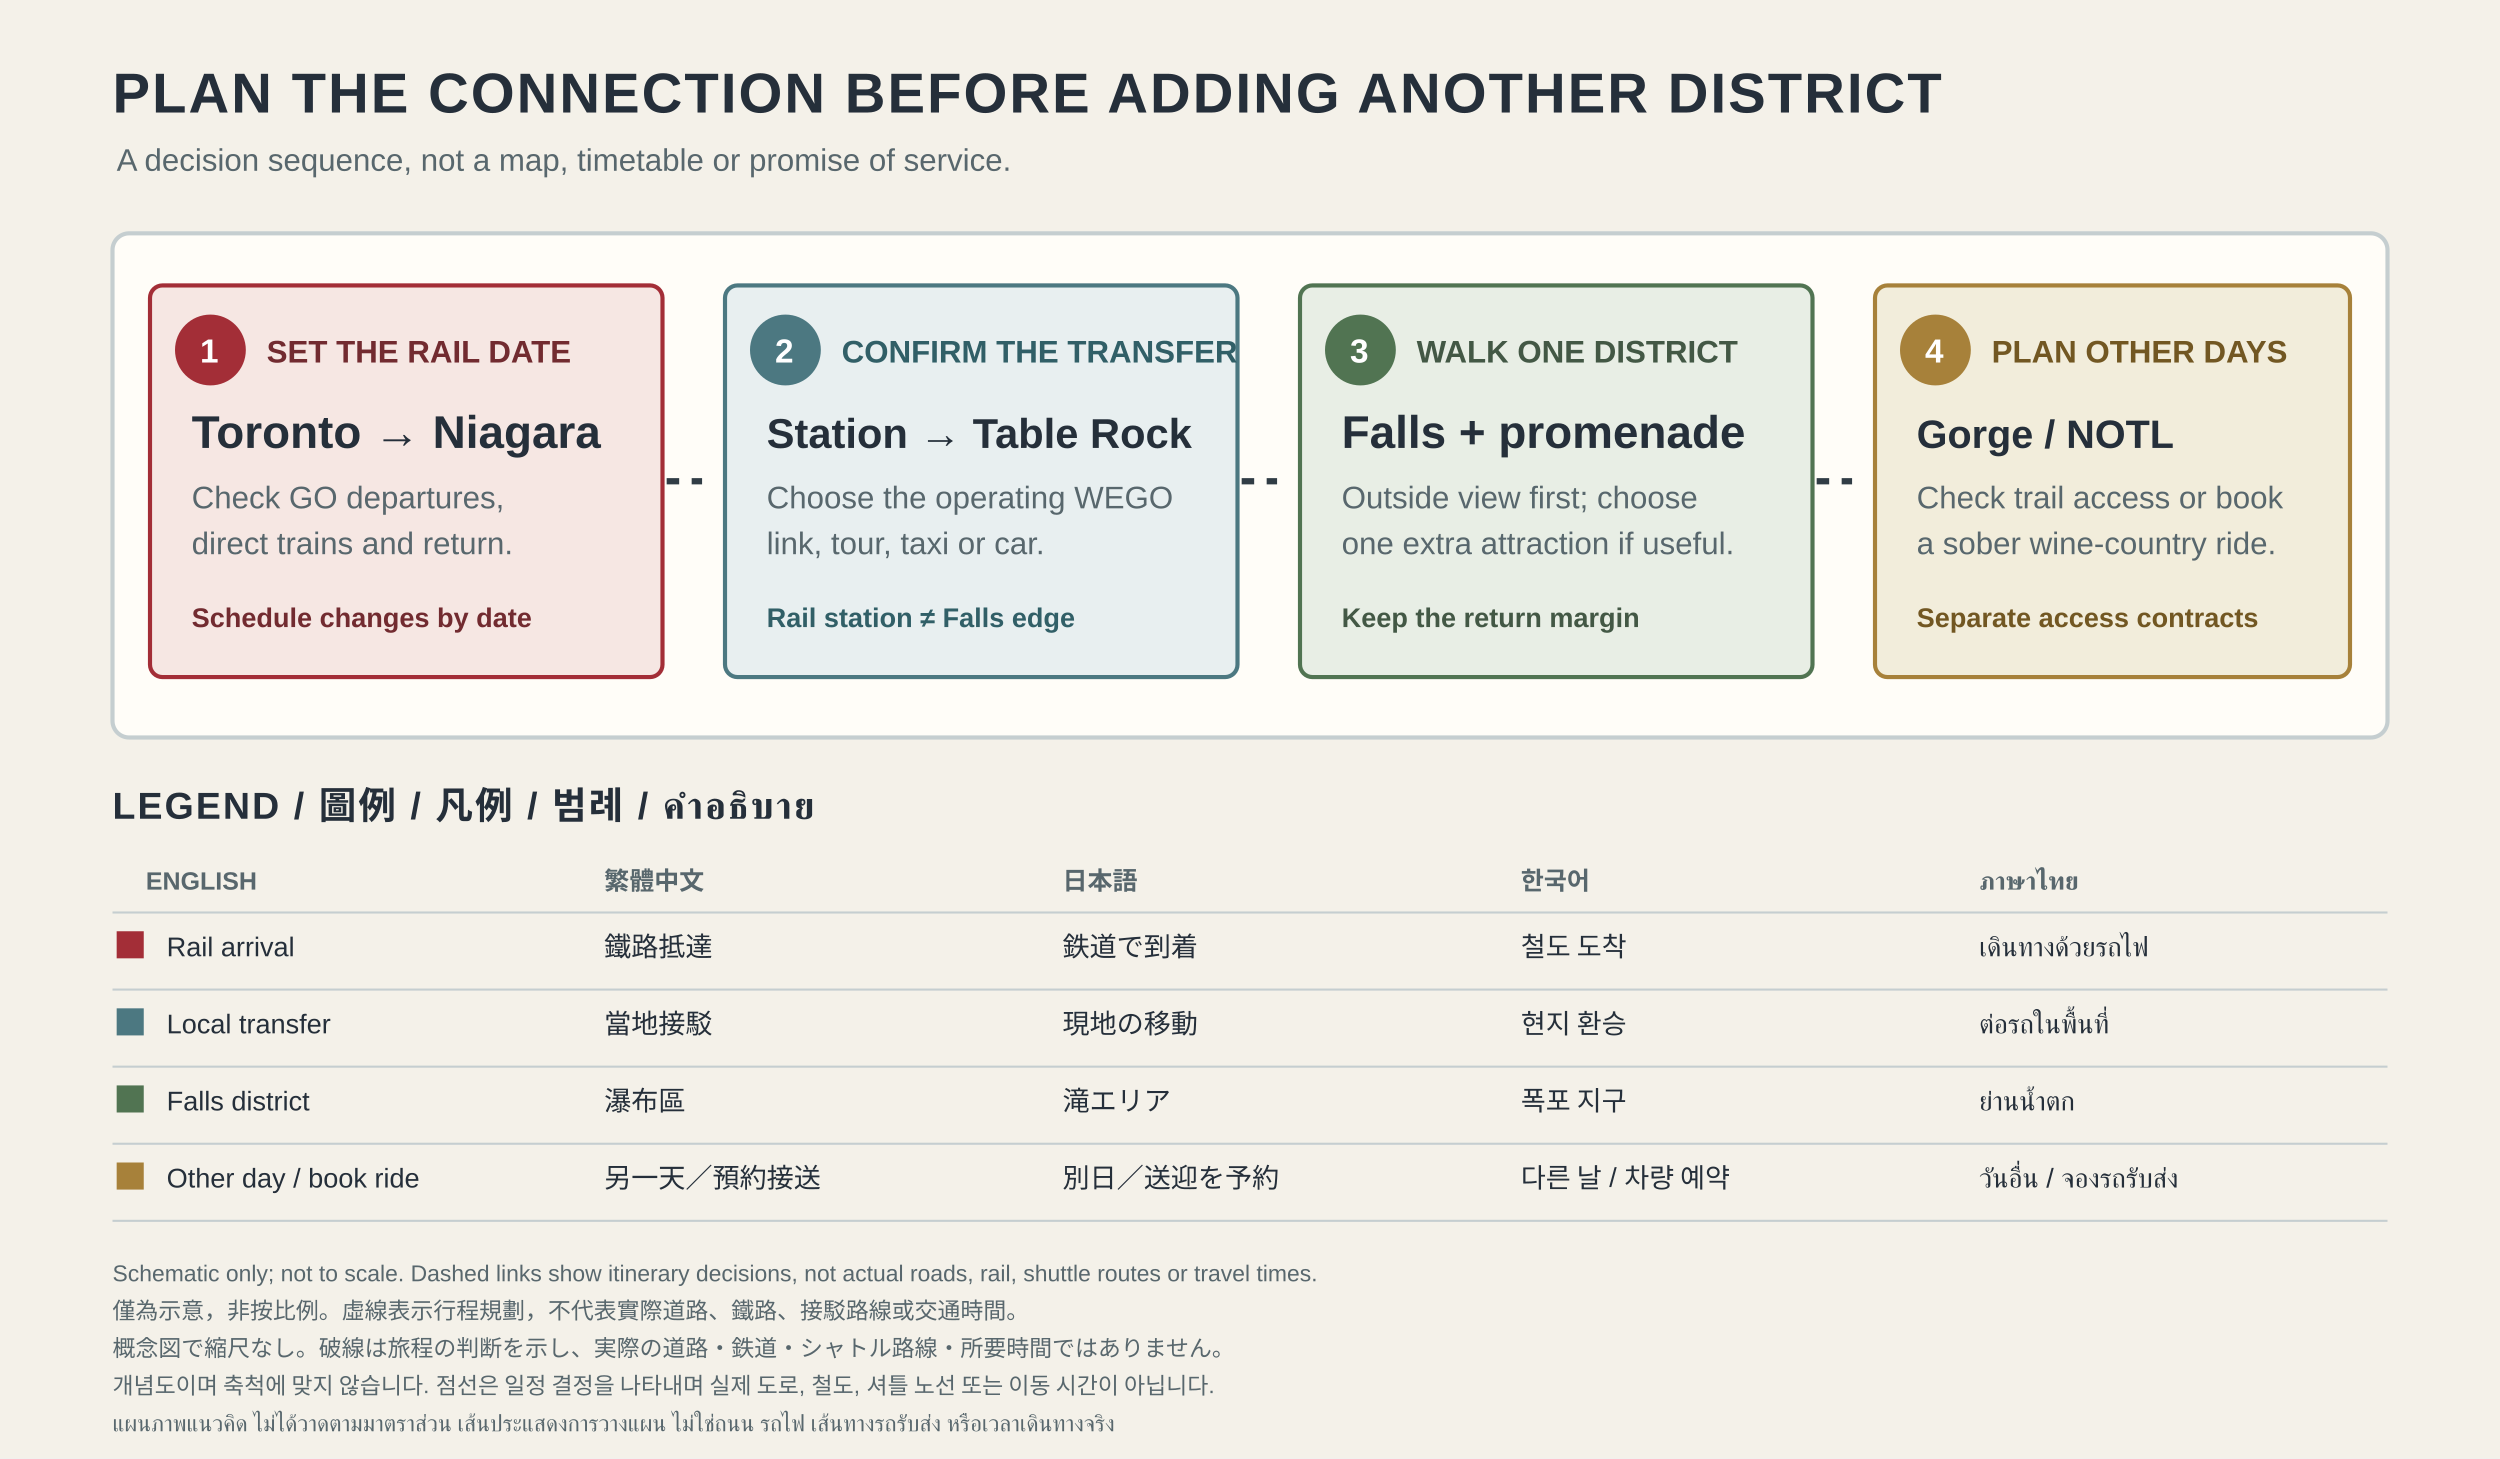
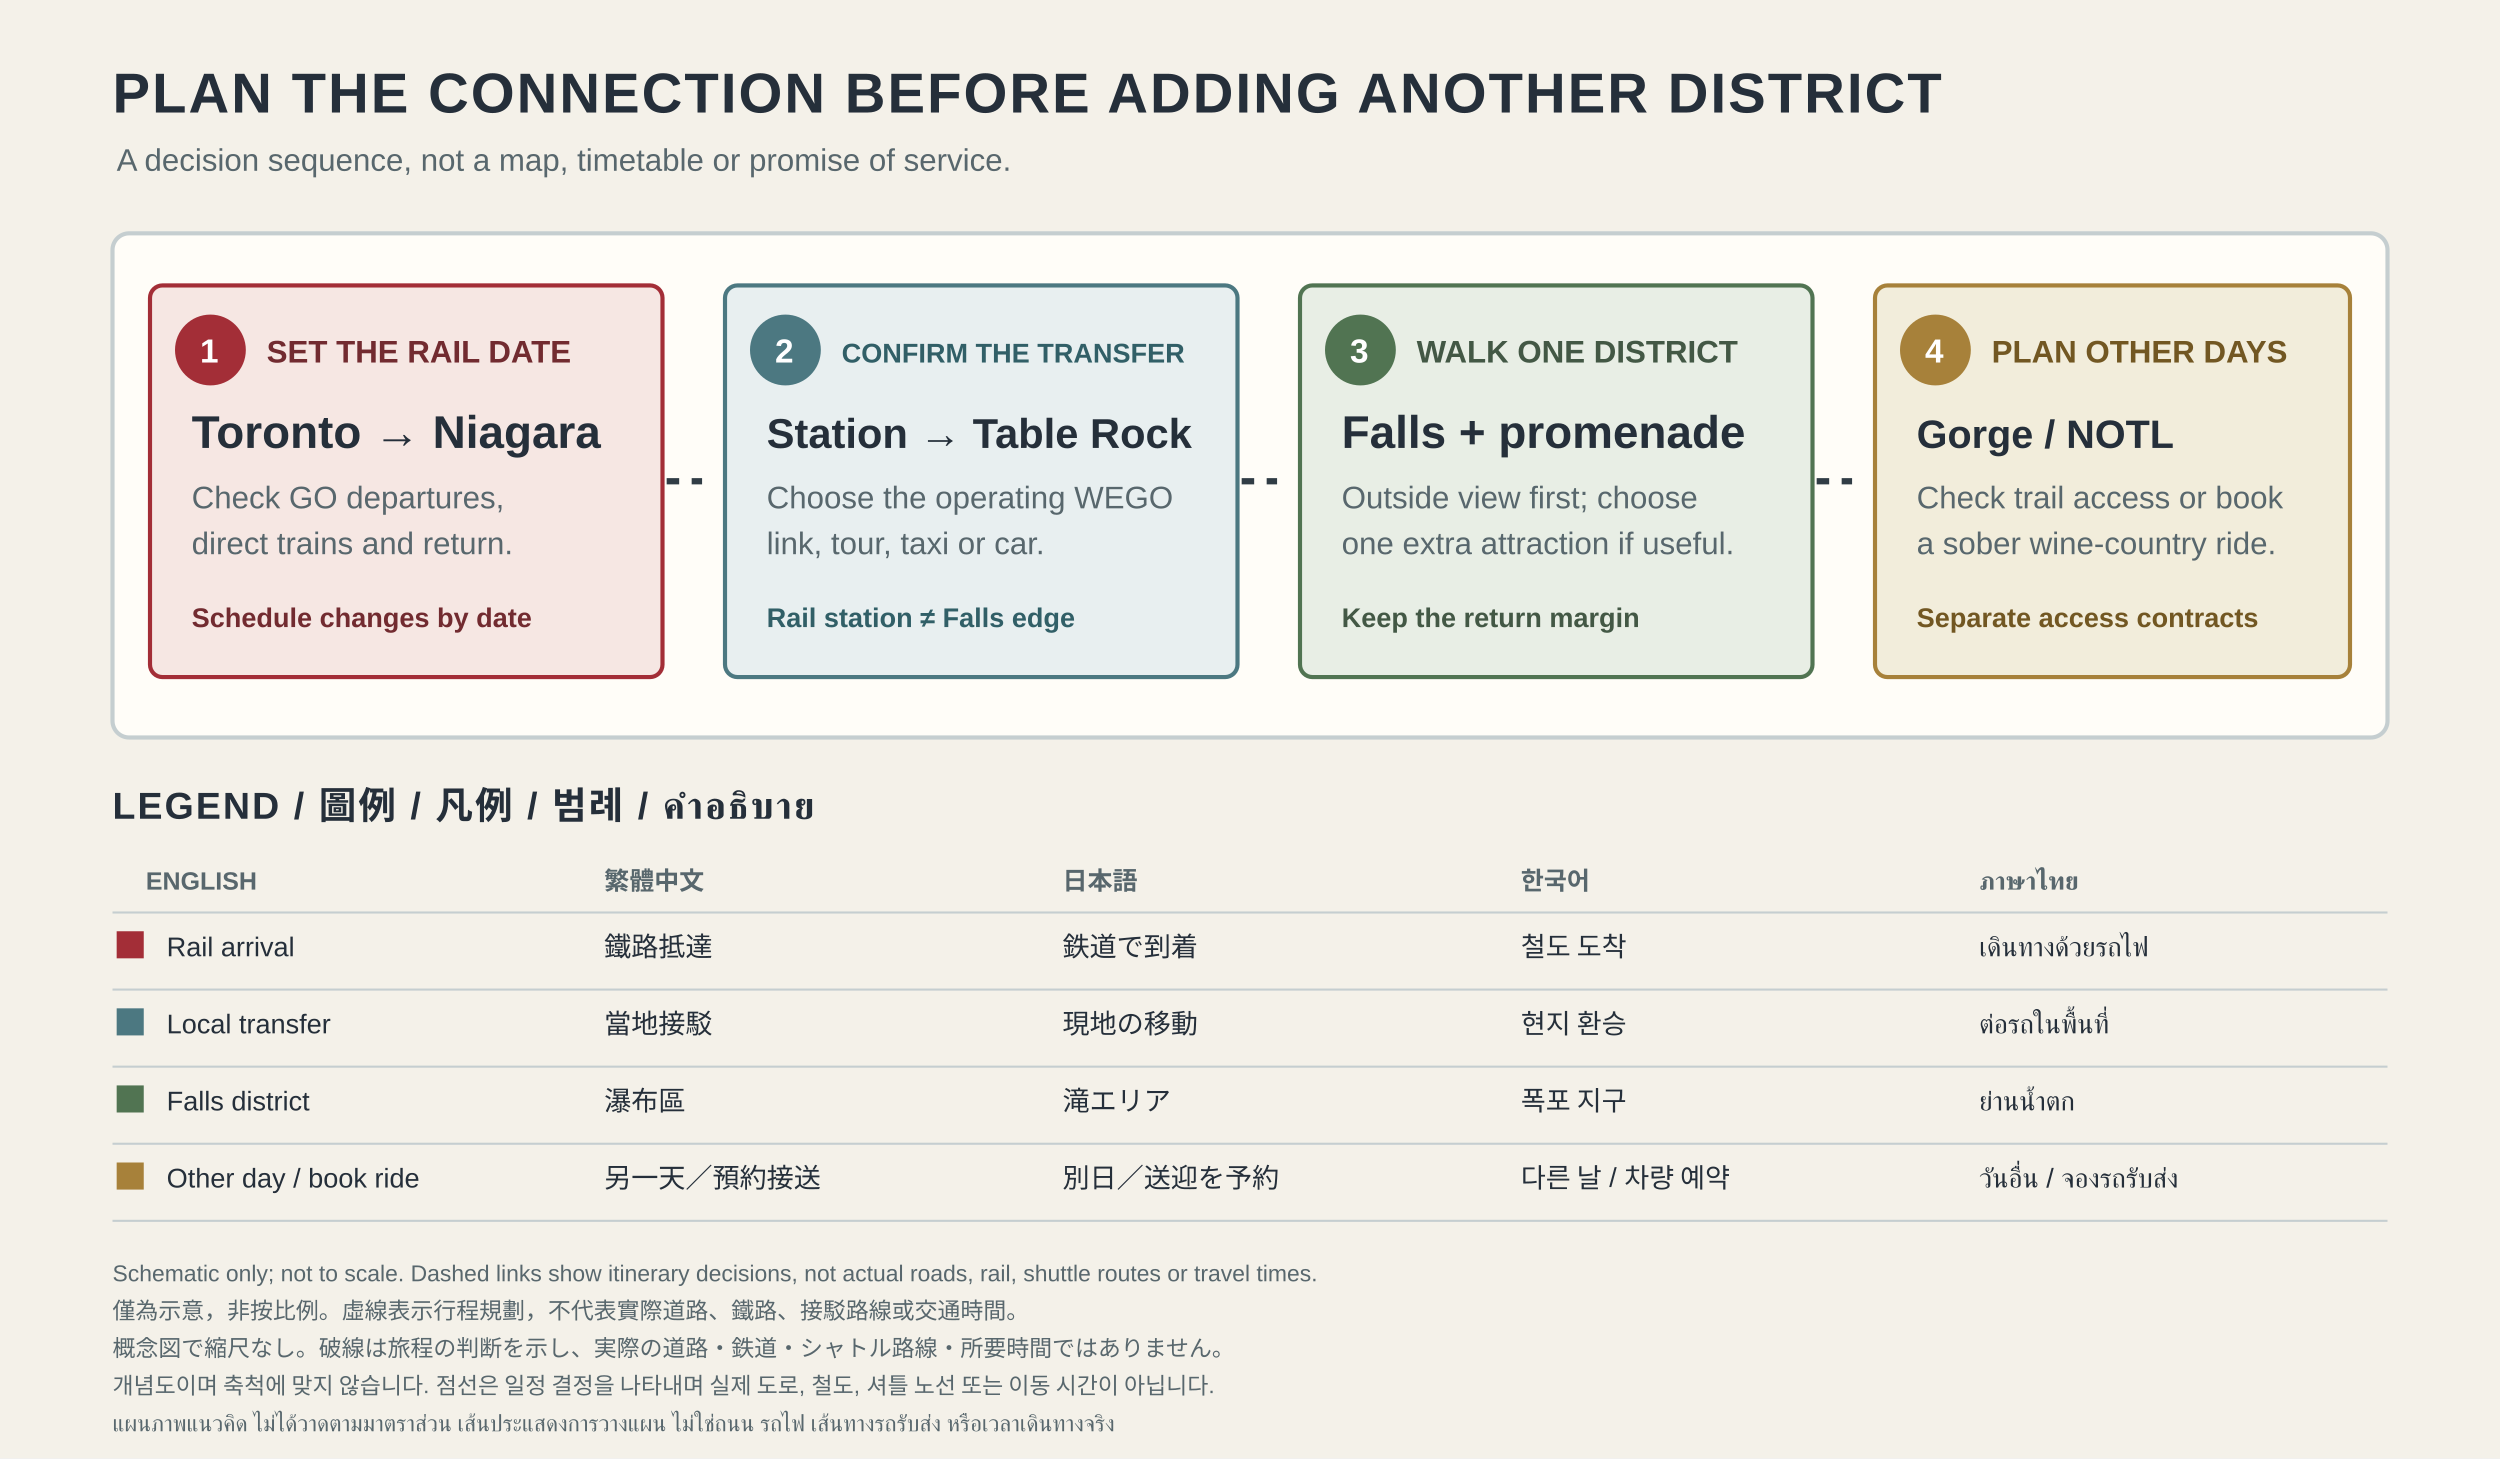
<svg xmlns="http://www.w3.org/2000/svg" width="1200" height="700" viewBox="0 0 1200 700" role="img" aria-labelledby="title desc">
  <rect width="1200" height="700" fill="#f4f1e9" />
  <text x="54" y="54" fill="#252f3a" font-family="Arial, sans-serif" font-size="27" font-weight="900" letter-spacing="1">PLAN THE CONNECTION BEFORE ADDING ANOTHER DISTRICT</text>
  <text x="56" y="82" fill="#58676d" font-family="Arial, sans-serif" font-size="15">A decision sequence, not a map, timetable or promise of service.</text>
  <rect x="54" y="112" width="1092" height="242" rx="8" fill="#fffdf8" stroke="#c5ced0" stroke-width="2" />
  <rect x="72" y="137" width="246" height="188" rx="6" fill="#f6e7e3" stroke="#a32e37" stroke-width="2" />
  <circle cx="101" cy="168" r="17" fill="#a32e37" />
  <text x="96" y="174" fill="#ffffff" font-family="Arial, sans-serif" font-size="16" font-weight="800">1</text>
  <text x="128" y="174" fill="#722b30" font-family="Arial, sans-serif" font-size="15" font-weight="800">SET THE RAIL DATE</text>
  <text x="92" y="215" fill="#252f3a" font-family="Arial, sans-serif" font-size="22" font-weight="800">Toronto → Niagara</text>
  <text x="92" y="244" fill="#58676d" font-family="Arial, sans-serif" font-size="15">Check GO departures,</text>
  <text x="92" y="266" fill="#58676d" font-family="Arial, sans-serif" font-size="15">direct trains and return.</text>
  <text x="92" y="301" fill="#722b30" font-family="Arial, sans-serif" font-size="13" font-weight="700">Schedule changes by date</text>
  <rect x="348" y="137" width="246" height="188" rx="6" fill="#e8eff0" stroke="#4c7881" stroke-width="2" />
  <circle cx="377" cy="168" r="17" fill="#4c7881" />
  <text x="372" y="174" fill="#ffffff" font-family="Arial, sans-serif" font-size="16" font-weight="800">2</text>
-   <text x="404" y="174" fill="#315f67" font-family="Arial, sans-serif" font-size="15" font-weight="800">CONFIRM THE TRANSFER</text>
+   <text x="404" y="174" fill="#315f67" font-family="Arial, sans-serif" font-size="13" font-weight="800">CONFIRM THE TRANSFER</text>
  <text x="368" y="215" fill="#252f3a" font-family="Arial, sans-serif" font-size="20" font-weight="800">Station → Table Rock</text>
  <text x="368" y="244" fill="#58676d" font-family="Arial, sans-serif" font-size="15">Choose the operating WEGO</text>
  <text x="368" y="266" fill="#58676d" font-family="Arial, sans-serif" font-size="15">link, tour, taxi or car.</text>
  <text x="368" y="301" fill="#315f67" font-family="Arial, sans-serif" font-size="13" font-weight="700">Rail station ≠ Falls edge</text>
  <rect x="624" y="137" width="246" height="188" rx="6" fill="#e8eee5" stroke="#517452" stroke-width="2" />
  <circle cx="653" cy="168" r="17" fill="#517452" />
  <text x="648" y="174" fill="#ffffff" font-family="Arial, sans-serif" font-size="16" font-weight="800">3</text>
  <text x="680" y="174" fill="#435845" font-family="Arial, sans-serif" font-size="15" font-weight="800">WALK ONE DISTRICT</text>
  <text x="644" y="215" fill="#252f3a" font-family="Arial, sans-serif" font-size="22" font-weight="800">Falls + promenade</text>
  <text x="644" y="244" fill="#58676d" font-family="Arial, sans-serif" font-size="15">Outside view first; choose</text>
  <text x="644" y="266" fill="#58676d" font-family="Arial, sans-serif" font-size="15">one extra attraction if useful.</text>
  <text x="644" y="301" fill="#435845" font-family="Arial, sans-serif" font-size="13" font-weight="700">Keep the return margin</text>
  <rect x="900" y="137" width="228" height="188" rx="6" fill="#f2eddb" stroke="#a7813a" stroke-width="2" />
  <circle cx="929" cy="168" r="17" fill="#a7813a" />
  <text x="924" y="174" fill="#ffffff" font-family="Arial, sans-serif" font-size="16" font-weight="800">4</text>
  <text x="956" y="174" fill="#725722" font-family="Arial, sans-serif" font-size="15" font-weight="800">PLAN OTHER DAYS</text>
  <text x="920" y="215" fill="#252f3a" font-family="Arial, sans-serif" font-size="19" font-weight="800">Gorge / NOTL</text>
  <text x="920" y="244" fill="#58676d" font-family="Arial, sans-serif" font-size="15">Check trail access or book</text>
  <text x="920" y="266" fill="#58676d" font-family="Arial, sans-serif" font-size="15">a sober wine-country ride.</text>
  <text x="920" y="301" fill="#725722" font-family="Arial, sans-serif" font-size="13" font-weight="700">Separate access contracts</text>
  <path d="M 320 231 H 337 M 596 231 H 613 M 872 231 H 889" fill="none" stroke="#303c45" stroke-width="3" stroke-dasharray="6 6" />
  <text x="54" y="393" fill="#252f3a" font-family="Arial, sans-serif" font-size="18" font-weight="900" letter-spacing="1">LEGEND / 圖例 / 凡例 / 범례 / คำอธิบาย</text>
  <text x="70" y="427" fill="#58676d" font-family="Arial, sans-serif" font-size="12" font-weight="800">ENGLISH</text>
  <text x="290" y="427" fill="#58676d" font-family="Arial, sans-serif" font-size="12" font-weight="800">繁體中文</text>
  <text x="510" y="427" fill="#58676d" font-family="Arial, sans-serif" font-size="12" font-weight="800">日本語</text>
  <text x="730" y="427" fill="#58676d" font-family="Arial, sans-serif" font-size="12" font-weight="800">한국어</text>
  <text x="950" y="427" fill="#58676d" font-family="Arial, sans-serif" font-size="12" font-weight="800">ภาษาไทย</text>
  <path d="M 54 438 H 1146 M 54 475 H 1146 M 54 512 H 1146 M 54 549 H 1146 M 54 586 H 1146" stroke="#c5ced0" stroke-width="1" />
  <rect x="56" y="447" width="13" height="13" fill="#a32e37" />
  <text x="80" y="459" fill="#252f3a" font-family="Arial, sans-serif" font-size="13">Rail arrival</text>
  <text x="290" y="459" fill="#252f3a" font-family="Arial, sans-serif" font-size="13">鐵路抵達</text>
  <text x="510" y="459" fill="#252f3a" font-family="Arial, sans-serif" font-size="13">鉄道で到着</text>
  <text x="730" y="459" fill="#252f3a" font-family="Arial, sans-serif" font-size="13">철도 도착</text>
  <text x="950" y="459" fill="#252f3a" font-family="Arial, sans-serif" font-size="13">เดินทางด้วยรถไฟ</text>
  <rect x="56" y="484" width="13" height="13" fill="#4c7881" />
  <text x="80" y="496" fill="#252f3a" font-family="Arial, sans-serif" font-size="13">Local transfer</text>
  <text x="290" y="496" fill="#252f3a" font-family="Arial, sans-serif" font-size="13">當地接駁</text>
  <text x="510" y="496" fill="#252f3a" font-family="Arial, sans-serif" font-size="13">現地の移動</text>
  <text x="730" y="496" fill="#252f3a" font-family="Arial, sans-serif" font-size="13">현지 환승</text>
  <text x="950" y="496" fill="#252f3a" font-family="Arial, sans-serif" font-size="13">ต่อรถในพื้นที่</text>
  <rect x="56" y="521" width="13" height="13" fill="#517452" />
  <text x="80" y="533" fill="#252f3a" font-family="Arial, sans-serif" font-size="13">Falls district</text>
  <text x="290" y="533" fill="#252f3a" font-family="Arial, sans-serif" font-size="13">瀑布區</text>
  <text x="510" y="533" fill="#252f3a" font-family="Arial, sans-serif" font-size="13">滝エリア</text>
  <text x="730" y="533" fill="#252f3a" font-family="Arial, sans-serif" font-size="13">폭포 지구</text>
  <text x="950" y="533" fill="#252f3a" font-family="Arial, sans-serif" font-size="13">ย่านน้ำตก</text>
  <rect x="56" y="558" width="13" height="13" fill="#a7813a" />
  <text x="80" y="570" fill="#252f3a" font-family="Arial, sans-serif" font-size="13">Other day / book ride</text>
  <text x="290" y="570" fill="#252f3a" font-family="Arial, sans-serif" font-size="13">另一天／預約接送</text>
  <text x="510" y="570" fill="#252f3a" font-family="Arial, sans-serif" font-size="13">別日／送迎を予約</text>
  <text x="730" y="570" fill="#252f3a" font-family="Arial, sans-serif" font-size="13">다른 날 / 차량 예약</text>
  <text x="950" y="570" fill="#252f3a" font-family="Arial, sans-serif" font-size="13">วันอื่น / จองรถรับส่ง</text>
  <text x="54" y="615" fill="#58676d" font-family="Arial, sans-serif" font-size="11">Schematic only; not to scale. Dashed links show itinerary decisions, not actual roads, rail, shuttle routes or travel times.</text>
  <text x="54" y="633" fill="#58676d" font-family="Arial, sans-serif" font-size="11">僅為示意，非按比例。虛線表示行程規劃，不代表實際道路、鐵路、接駁路線或交通時間。</text>
  <text x="54" y="651" fill="#58676d" font-family="Arial, sans-serif" font-size="11">概念図で縮尺なし。破線は旅程の判断を示し、実際の道路・鉄道・シャトル路線・所要時間ではありません。</text>
  <text x="54" y="669" fill="#58676d" font-family="Arial, sans-serif" font-size="11">개념도이며 축척에 맞지 않습니다. 점선은 일정 결정을 나타내며 실제 도로, 철도, 셔틀 노선 또는 이동 시간이 아닙니다.</text>
  <text x="54" y="687" fill="#58676d" font-family="Arial, sans-serif" font-size="11">แผนภาพแนวคิด ไม่ได้วาดตามมาตราส่วน เส้นประแสดงการวางแผน ไม่ใช่ถนน รถไฟ เส้นทางรถรับส่ง หรือเวลาเดินทางจริง</text>
</svg>
